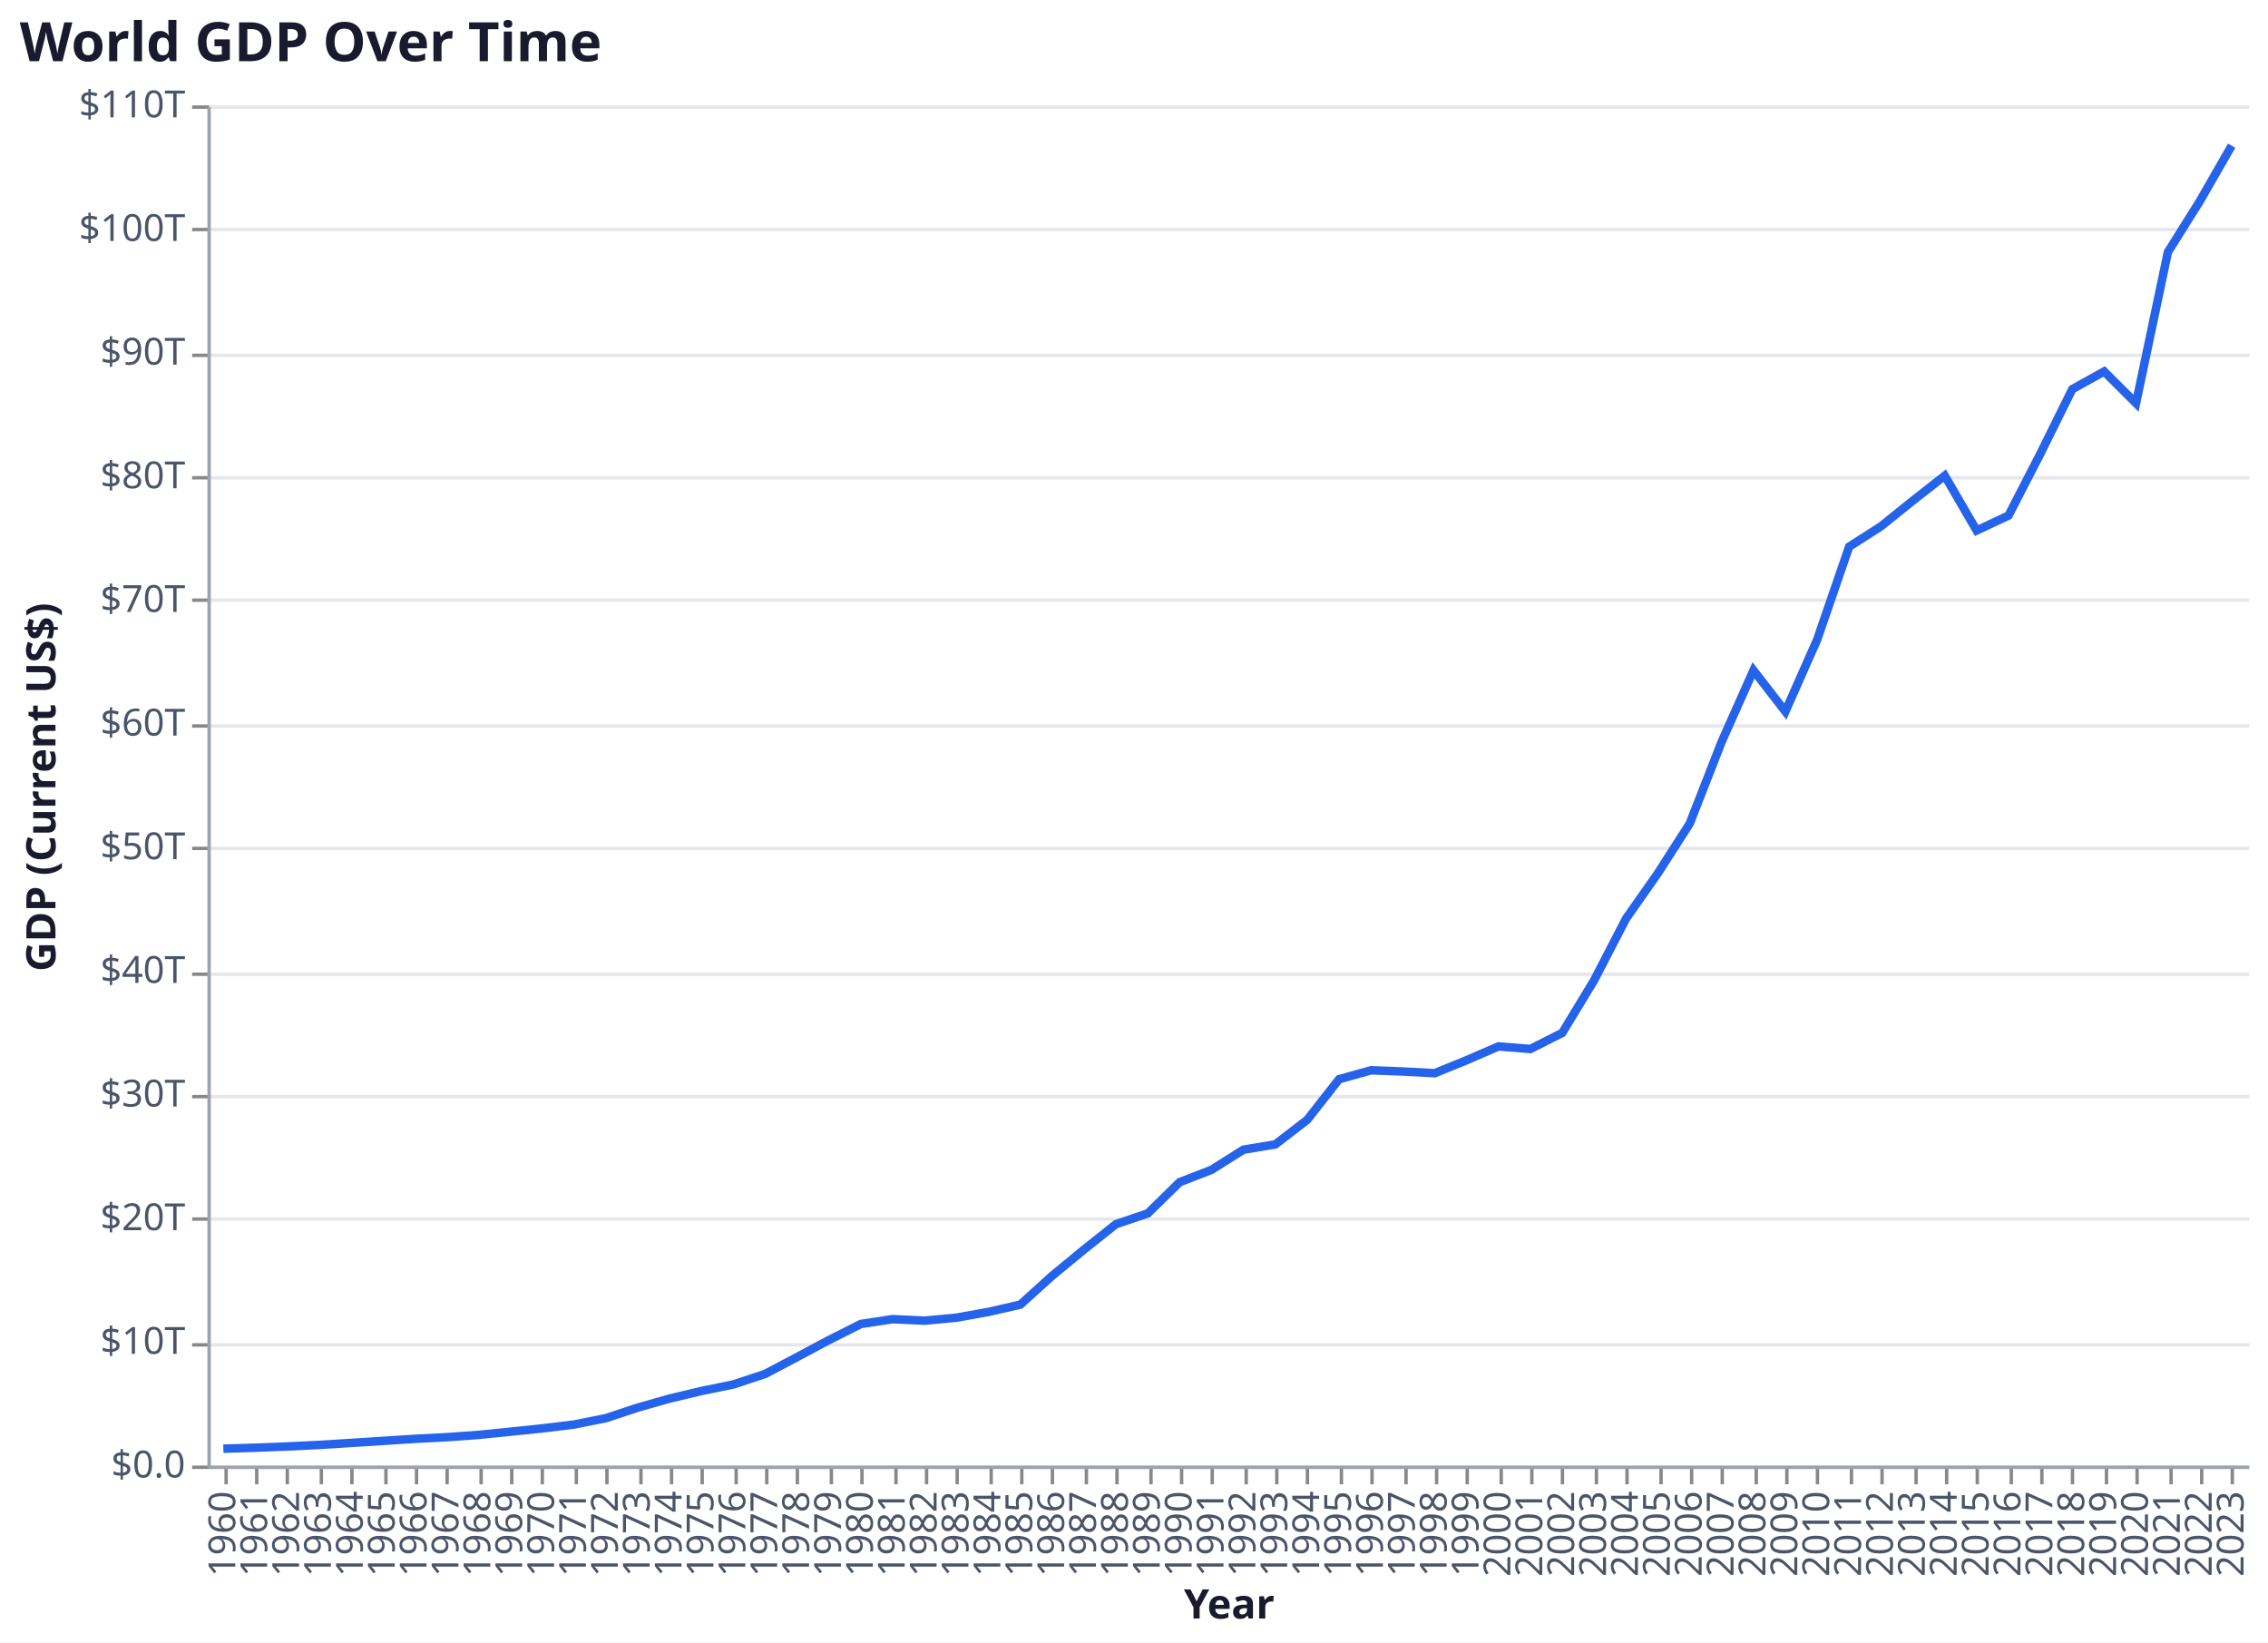
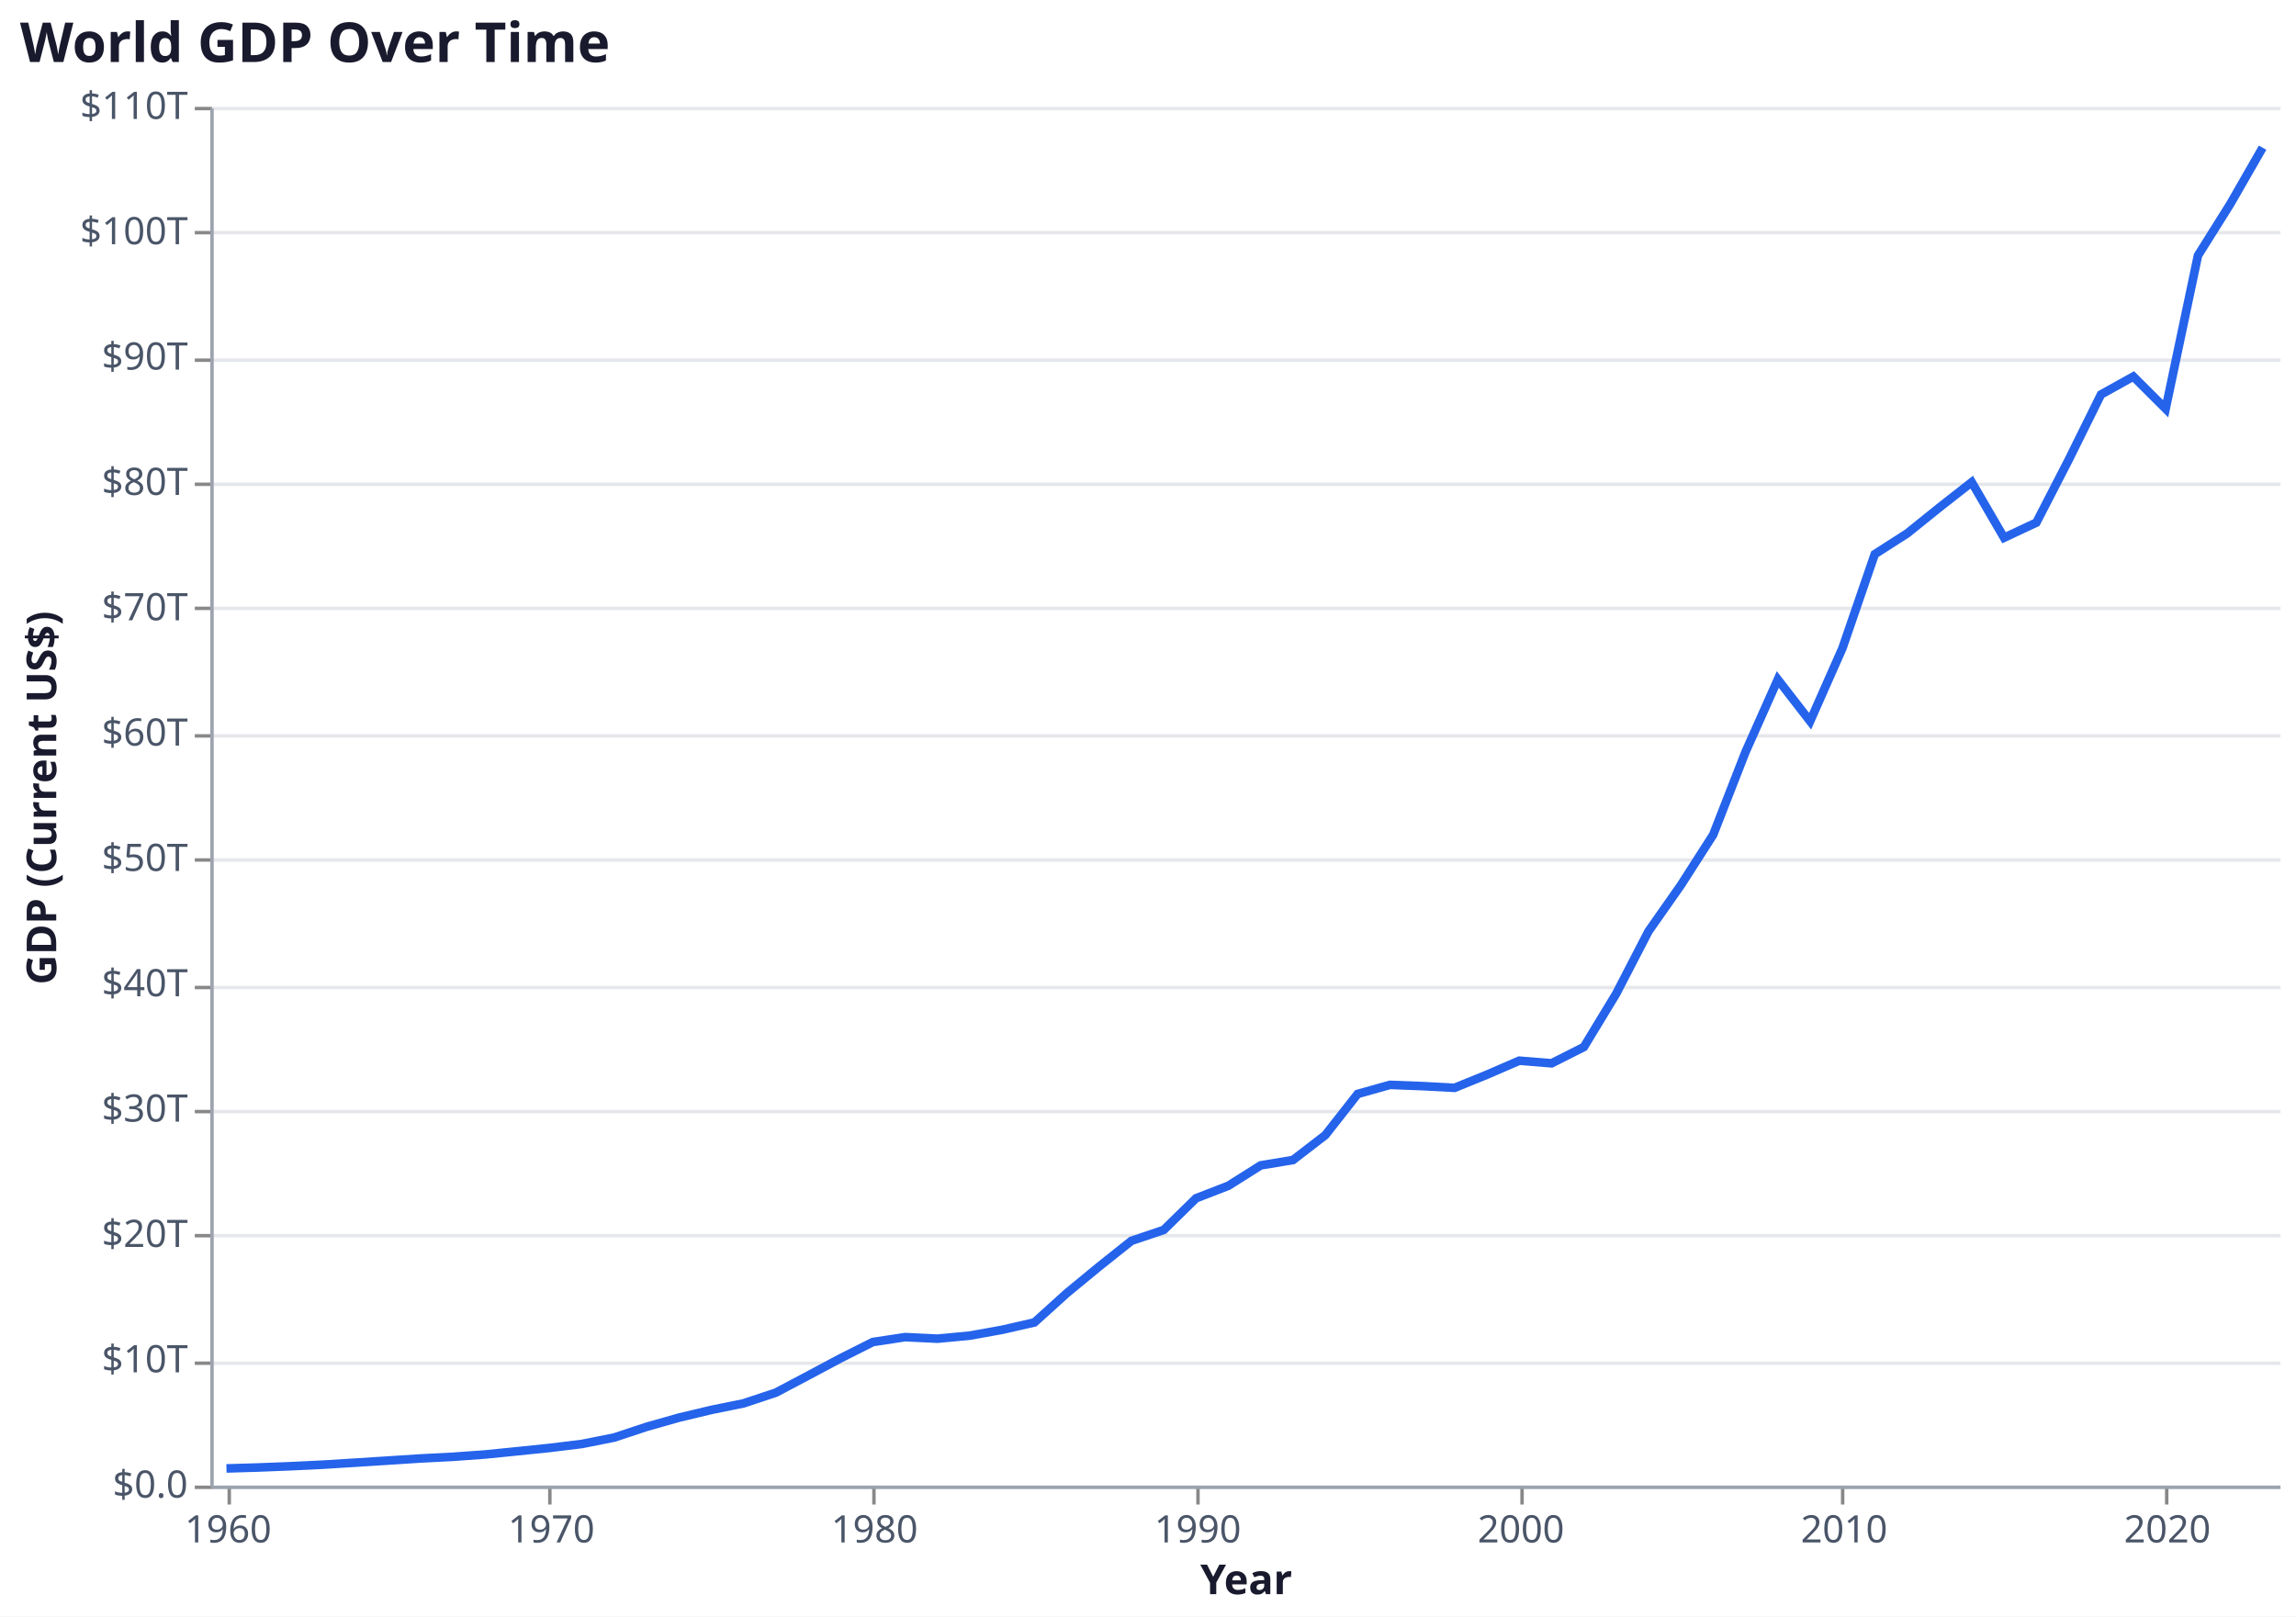
- <svg xmlns="http://www.w3.org/2000/svg" version="1.1" class="marks" width="667" height="483" viewBox="0 0 667 483">
-   <rect width="667" height="483" fill="white" />
+ <svg xmlns="http://www.w3.org/2000/svg" version="1.1" class="marks" width="666" height="469" viewBox="0 0 666 469">
+   <rect width="666" height="469" fill="white" />
  <g fill="none" stroke-miterlimit="10" transform="translate(61,31)">
    <g class="mark-group role-frame root" role="graphics-object" aria-roledescription="group mark container">
      <g transform="translate(0,0)">
        <path class="background" aria-hidden="true" d="M0,0h600v400h-600Z" stroke="#ddd" stroke-width="0" />
        <g>
          <g class="mark-group role-axis" aria-hidden="true">
            <g transform="translate(0.5,0.5)">
              <path class="background" aria-hidden="true" d="M0,0h0v0h0Z" pointer-events="none" />
              <g>
                <g class="mark-rule role-axis-grid" pointer-events="none">
                  <line transform="translate(0,400)" x2="600" y2="0" stroke="#e5e7eb" stroke-width="1" opacity="1" />
                  <line transform="translate(0,364)" x2="600" y2="0" stroke="#e5e7eb" stroke-width="1" opacity="1" />
                  <line transform="translate(0,327)" x2="600" y2="0" stroke="#e5e7eb" stroke-width="1" opacity="1" />
                  <line transform="translate(0,291)" x2="600" y2="0" stroke="#e5e7eb" stroke-width="1" opacity="1" />
                  <line transform="translate(0,255)" x2="600" y2="0" stroke="#e5e7eb" stroke-width="1" opacity="1" />
                  <line transform="translate(0,218)" x2="600" y2="0" stroke="#e5e7eb" stroke-width="1" opacity="1" />
                  <line transform="translate(0,182)" x2="600" y2="0" stroke="#e5e7eb" stroke-width="1" opacity="1" />
                  <line transform="translate(0,145)" x2="600" y2="0" stroke="#e5e7eb" stroke-width="1" opacity="1" />
                  <line transform="translate(0,109)" x2="600" y2="0" stroke="#e5e7eb" stroke-width="1" opacity="1" />
                  <line transform="translate(0,73)" x2="600" y2="0" stroke="#e5e7eb" stroke-width="1" opacity="1" />
                  <line transform="translate(0,36)" x2="600" y2="0" stroke="#e5e7eb" stroke-width="1" opacity="1" />
                  <line transform="translate(0,0)" x2="600" y2="0" stroke="#e5e7eb" stroke-width="1" opacity="1" />
                </g>
              </g>
              <path class="foreground" aria-hidden="true" d="" pointer-events="none" display="none" />
            </g>
          </g>
          <g class="mark-group role-axis" role="graphics-symbol" aria-roledescription="axis" aria-label="X-axis titled 'Year' for a discrete scale with 64 values: 1960, 1961, 1962, 1963, 1964, ending with 2023">
            <g transform="translate(0.5,400.5)">
              <path class="background" aria-hidden="true" d="M0,0h0v0h0Z" pointer-events="none" />
              <g>
                <g class="mark-rule role-axis-tick" pointer-events="none">
                  <line transform="translate(5,0)" x2="0" y2="5" stroke="#888" stroke-width="1" opacity="1" />
-                   <line transform="translate(14,0)" x2="0" y2="5" stroke="#888" stroke-width="1" opacity="1" />
-                   <line transform="translate(23,0)" x2="0" y2="5" stroke="#888" stroke-width="1" opacity="1" />
-                   <line transform="translate(33,0)" x2="0" y2="5" stroke="#888" stroke-width="1" opacity="1" />
-                   <line transform="translate(42,0)" x2="0" y2="5" stroke="#888" stroke-width="1" opacity="1" />
-                   <line transform="translate(52,0)" x2="0" y2="5" stroke="#888" stroke-width="1" opacity="1" />
-                   <line transform="translate(61,0)" x2="0" y2="5" stroke="#888" stroke-width="1" opacity="1" />
-                   <line transform="translate(70,0)" x2="0" y2="5" stroke="#888" stroke-width="1" opacity="1" />
-                   <line transform="translate(80,0)" x2="0" y2="5" stroke="#888" stroke-width="1" opacity="1" />
-                   <line transform="translate(89,0)" x2="0" y2="5" stroke="#888" stroke-width="1" opacity="1" />
                  <line transform="translate(98,0)" x2="0" y2="5" stroke="#888" stroke-width="1" opacity="1" />
-                   <line transform="translate(108,0)" x2="0" y2="5" stroke="#888" stroke-width="1" opacity="1" />
-                   <line transform="translate(117,0)" x2="0" y2="5" stroke="#888" stroke-width="1" opacity="1" />
-                   <line transform="translate(127,0)" x2="0" y2="5" stroke="#888" stroke-width="1" opacity="1" />
-                   <line transform="translate(136,0)" x2="0" y2="5" stroke="#888" stroke-width="1" opacity="1" />
-                   <line transform="translate(145,0)" x2="0" y2="5" stroke="#888" stroke-width="1" opacity="1" />
-                   <line transform="translate(155,0)" x2="0" y2="5" stroke="#888" stroke-width="1" opacity="1" />
-                   <line transform="translate(164,0)" x2="0" y2="5" stroke="#888" stroke-width="1" opacity="1" />
-                   <line transform="translate(173,0)" x2="0" y2="5" stroke="#888" stroke-width="1" opacity="1" />
-                   <line transform="translate(183,0)" x2="0" y2="5" stroke="#888" stroke-width="1" opacity="1" />
                  <line transform="translate(192,0)" x2="0" y2="5" stroke="#888" stroke-width="1" opacity="1" />
-                   <line transform="translate(202,0)" x2="0" y2="5" stroke="#888" stroke-width="1" opacity="1" />
-                   <line transform="translate(211,0)" x2="0" y2="5" stroke="#888" stroke-width="1" opacity="1" />
-                   <line transform="translate(220,0)" x2="0" y2="5" stroke="#888" stroke-width="1" opacity="1" />
-                   <line transform="translate(230,0)" x2="0" y2="5" stroke="#888" stroke-width="1" opacity="1" />
-                   <line transform="translate(239,0)" x2="0" y2="5" stroke="#888" stroke-width="1" opacity="1" />
-                   <line transform="translate(248,0)" x2="0" y2="5" stroke="#888" stroke-width="1" opacity="1" />
-                   <line transform="translate(258,0)" x2="0" y2="5" stroke="#888" stroke-width="1" opacity="1" />
-                   <line transform="translate(267,0)" x2="0" y2="5" stroke="#888" stroke-width="1" opacity="1" />
-                   <line transform="translate(277,0)" x2="0" y2="5" stroke="#888" stroke-width="1" opacity="1" />
                  <line transform="translate(286,0)" x2="0" y2="5" stroke="#888" stroke-width="1" opacity="1" />
-                   <line transform="translate(295,0)" x2="0" y2="5" stroke="#888" stroke-width="1" opacity="1" />
-                   <line transform="translate(305,0)" x2="0" y2="5" stroke="#888" stroke-width="1" opacity="1" />
-                   <line transform="translate(314,0)" x2="0" y2="5" stroke="#888" stroke-width="1" opacity="1" />
-                   <line transform="translate(323,0)" x2="0" y2="5" stroke="#888" stroke-width="1" opacity="1" />
-                   <line transform="translate(333,0)" x2="0" y2="5" stroke="#888" stroke-width="1" opacity="1" />
-                   <line transform="translate(342,0)" x2="0" y2="5" stroke="#888" stroke-width="1" opacity="1" />
-                   <line transform="translate(352,0)" x2="0" y2="5" stroke="#888" stroke-width="1" opacity="1" />
-                   <line transform="translate(361,0)" x2="0" y2="5" stroke="#888" stroke-width="1" opacity="1" />
-                   <line transform="translate(370,0)" x2="0" y2="5" stroke="#888" stroke-width="1" opacity="1" />
                  <line transform="translate(380,0)" x2="0" y2="5" stroke="#888" stroke-width="1" opacity="1" />
-                   <line transform="translate(389,0)" x2="0" y2="5" stroke="#888" stroke-width="1" opacity="1" />
-                   <line transform="translate(398,0)" x2="0" y2="5" stroke="#888" stroke-width="1" opacity="1" />
-                   <line transform="translate(408,0)" x2="0" y2="5" stroke="#888" stroke-width="1" opacity="1" />
-                   <line transform="translate(417,0)" x2="0" y2="5" stroke="#888" stroke-width="1" opacity="1" />
-                   <line transform="translate(427,0)" x2="0" y2="5" stroke="#888" stroke-width="1" opacity="1" />
-                   <line transform="translate(436,0)" x2="0" y2="5" stroke="#888" stroke-width="1" opacity="1" />
-                   <line transform="translate(445,0)" x2="0" y2="5" stroke="#888" stroke-width="1" opacity="1" />
-                   <line transform="translate(455,0)" x2="0" y2="5" stroke="#888" stroke-width="1" opacity="1" />
-                   <line transform="translate(464,0)" x2="0" y2="5" stroke="#888" stroke-width="1" opacity="1" />
                  <line transform="translate(473,0)" x2="0" y2="5" stroke="#888" stroke-width="1" opacity="1" />
-                   <line transform="translate(483,0)" x2="0" y2="5" stroke="#888" stroke-width="1" opacity="1" />
-                   <line transform="translate(492,0)" x2="0" y2="5" stroke="#888" stroke-width="1" opacity="1" />
-                   <line transform="translate(502,0)" x2="0" y2="5" stroke="#888" stroke-width="1" opacity="1" />
-                   <line transform="translate(511,0)" x2="0" y2="5" stroke="#888" stroke-width="1" opacity="1" />
-                   <line transform="translate(520,0)" x2="0" y2="5" stroke="#888" stroke-width="1" opacity="1" />
-                   <line transform="translate(530,0)" x2="0" y2="5" stroke="#888" stroke-width="1" opacity="1" />
-                   <line transform="translate(539,0)" x2="0" y2="5" stroke="#888" stroke-width="1" opacity="1" />
-                   <line transform="translate(548,0)" x2="0" y2="5" stroke="#888" stroke-width="1" opacity="1" />
-                   <line transform="translate(558,0)" x2="0" y2="5" stroke="#888" stroke-width="1" opacity="1" />
                  <line transform="translate(567,0)" x2="0" y2="5" stroke="#888" stroke-width="1" opacity="1" />
-                   <line transform="translate(577,0)" x2="0" y2="5" stroke="#888" stroke-width="1" opacity="1" />
-                   <line transform="translate(586,0)" x2="0" y2="5" stroke="#888" stroke-width="1" opacity="1" />
-                   <line transform="translate(595,0)" x2="0" y2="5" stroke="#888" stroke-width="1" opacity="1" />
                </g>
                <g class="mark-text role-axis-label" pointer-events="none">
-                   <text text-anchor="end" transform="translate(4.6875,7) rotate(270) translate(0,3)" font-family="Lexend, system-ui, sans-serif" font-size="11px" fill="#4a5568" opacity="1">1960</text>
-                   <text text-anchor="end" transform="translate(14.0625,7) rotate(270) translate(0,3)" font-family="Lexend, system-ui, sans-serif" font-size="11px" fill="#4a5568" opacity="1">1961</text>
-                   <text text-anchor="end" transform="translate(23.4375,7) rotate(270) translate(0,3)" font-family="Lexend, system-ui, sans-serif" font-size="11px" fill="#4a5568" opacity="1">1962</text>
-                   <text text-anchor="end" transform="translate(32.8125,7) rotate(270) translate(0,3)" font-family="Lexend, system-ui, sans-serif" font-size="11px" fill="#4a5568" opacity="1">1963</text>
-                   <text text-anchor="end" transform="translate(42.1875,7) rotate(270) translate(0,3)" font-family="Lexend, system-ui, sans-serif" font-size="11px" fill="#4a5568" opacity="1">1964</text>
-                   <text text-anchor="end" transform="translate(51.5625,7) rotate(270) translate(0,3)" font-family="Lexend, system-ui, sans-serif" font-size="11px" fill="#4a5568" opacity="1">1965</text>
-                   <text text-anchor="end" transform="translate(60.9375,7) rotate(270) translate(0,3)" font-family="Lexend, system-ui, sans-serif" font-size="11px" fill="#4a5568" opacity="1">1966</text>
-                   <text text-anchor="end" transform="translate(70.3125,7) rotate(270) translate(0,3)" font-family="Lexend, system-ui, sans-serif" font-size="11px" fill="#4a5568" opacity="1">1967</text>
-                   <text text-anchor="end" transform="translate(79.6875,7) rotate(270) translate(0,3)" font-family="Lexend, system-ui, sans-serif" font-size="11px" fill="#4a5568" opacity="1">1968</text>
-                   <text text-anchor="end" transform="translate(89.0625,7) rotate(270) translate(0,3)" font-family="Lexend, system-ui, sans-serif" font-size="11px" fill="#4a5568" opacity="1">1969</text>
-                   <text text-anchor="end" transform="translate(98.4375,7) rotate(270) translate(0,3)" font-family="Lexend, system-ui, sans-serif" font-size="11px" fill="#4a5568" opacity="1">1970</text>
-                   <text text-anchor="end" transform="translate(107.8125,7) rotate(270) translate(0,3)" font-family="Lexend, system-ui, sans-serif" font-size="11px" fill="#4a5568" opacity="1">1971</text>
-                   <text text-anchor="end" transform="translate(117.1875,7) rotate(270) translate(0,3)" font-family="Lexend, system-ui, sans-serif" font-size="11px" fill="#4a5568" opacity="1">1972</text>
-                   <text text-anchor="end" transform="translate(126.5625,7) rotate(270) translate(0,3)" font-family="Lexend, system-ui, sans-serif" font-size="11px" fill="#4a5568" opacity="1">1973</text>
-                   <text text-anchor="end" transform="translate(135.9375,7) rotate(270) translate(0,3)" font-family="Lexend, system-ui, sans-serif" font-size="11px" fill="#4a5568" opacity="1">1974</text>
-                   <text text-anchor="end" transform="translate(145.3125,7) rotate(270) translate(0,3)" font-family="Lexend, system-ui, sans-serif" font-size="11px" fill="#4a5568" opacity="1">1975</text>
-                   <text text-anchor="end" transform="translate(154.6875,7) rotate(270) translate(0,3)" font-family="Lexend, system-ui, sans-serif" font-size="11px" fill="#4a5568" opacity="1">1976</text>
-                   <text text-anchor="end" transform="translate(164.0625,7) rotate(270) translate(0,3)" font-family="Lexend, system-ui, sans-serif" font-size="11px" fill="#4a5568" opacity="1">1977</text>
-                   <text text-anchor="end" transform="translate(173.4375,7) rotate(270) translate(0,3)" font-family="Lexend, system-ui, sans-serif" font-size="11px" fill="#4a5568" opacity="1">1978</text>
-                   <text text-anchor="end" transform="translate(182.8125,7) rotate(270) translate(0,3)" font-family="Lexend, system-ui, sans-serif" font-size="11px" fill="#4a5568" opacity="1">1979</text>
-                   <text text-anchor="end" transform="translate(192.1875,7) rotate(270) translate(0,3)" font-family="Lexend, system-ui, sans-serif" font-size="11px" fill="#4a5568" opacity="1">1980</text>
-                   <text text-anchor="end" transform="translate(201.5625,7) rotate(270) translate(0,3)" font-family="Lexend, system-ui, sans-serif" font-size="11px" fill="#4a5568" opacity="1">1981</text>
-                   <text text-anchor="end" transform="translate(210.9375,7) rotate(270) translate(0,3)" font-family="Lexend, system-ui, sans-serif" font-size="11px" fill="#4a5568" opacity="1">1982</text>
-                   <text text-anchor="end" transform="translate(220.3125,7) rotate(270) translate(0,3)" font-family="Lexend, system-ui, sans-serif" font-size="11px" fill="#4a5568" opacity="1">1983</text>
-                   <text text-anchor="end" transform="translate(229.6875,7) rotate(270) translate(0,3)" font-family="Lexend, system-ui, sans-serif" font-size="11px" fill="#4a5568" opacity="1">1984</text>
-                   <text text-anchor="end" transform="translate(239.0625,7) rotate(270) translate(0,3)" font-family="Lexend, system-ui, sans-serif" font-size="11px" fill="#4a5568" opacity="1">1985</text>
-                   <text text-anchor="end" transform="translate(248.4375,7) rotate(270) translate(0,3)" font-family="Lexend, system-ui, sans-serif" font-size="11px" fill="#4a5568" opacity="1">1986</text>
-                   <text text-anchor="end" transform="translate(257.8125,7) rotate(270) translate(0,3)" font-family="Lexend, system-ui, sans-serif" font-size="11px" fill="#4a5568" opacity="1">1987</text>
-                   <text text-anchor="end" transform="translate(267.1875,7) rotate(270) translate(0,3)" font-family="Lexend, system-ui, sans-serif" font-size="11px" fill="#4a5568" opacity="1">1988</text>
-                   <text text-anchor="end" transform="translate(276.5625,7) rotate(270) translate(0,3)" font-family="Lexend, system-ui, sans-serif" font-size="11px" fill="#4a5568" opacity="1">1989</text>
-                   <text text-anchor="end" transform="translate(285.9375,7) rotate(270) translate(0,3)" font-family="Lexend, system-ui, sans-serif" font-size="11px" fill="#4a5568" opacity="1">1990</text>
-                   <text text-anchor="end" transform="translate(295.3125,7) rotate(270) translate(0,3)" font-family="Lexend, system-ui, sans-serif" font-size="11px" fill="#4a5568" opacity="1">1991</text>
-                   <text text-anchor="end" transform="translate(304.6875,7) rotate(270) translate(0,3)" font-family="Lexend, system-ui, sans-serif" font-size="11px" fill="#4a5568" opacity="1">1992</text>
-                   <text text-anchor="end" transform="translate(314.0625,7) rotate(270) translate(0,3)" font-family="Lexend, system-ui, sans-serif" font-size="11px" fill="#4a5568" opacity="1">1993</text>
-                   <text text-anchor="end" transform="translate(323.4375,7) rotate(270) translate(0,3)" font-family="Lexend, system-ui, sans-serif" font-size="11px" fill="#4a5568" opacity="1">1994</text>
-                   <text text-anchor="end" transform="translate(332.8125,7) rotate(270) translate(0,3)" font-family="Lexend, system-ui, sans-serif" font-size="11px" fill="#4a5568" opacity="1">1995</text>
-                   <text text-anchor="end" transform="translate(342.1875,7) rotate(270) translate(0,3)" font-family="Lexend, system-ui, sans-serif" font-size="11px" fill="#4a5568" opacity="1">1996</text>
-                   <text text-anchor="end" transform="translate(351.5625,7) rotate(270) translate(0,3)" font-family="Lexend, system-ui, sans-serif" font-size="11px" fill="#4a5568" opacity="1">1997</text>
-                   <text text-anchor="end" transform="translate(360.9375,7) rotate(270) translate(0,3)" font-family="Lexend, system-ui, sans-serif" font-size="11px" fill="#4a5568" opacity="1">1998</text>
-                   <text text-anchor="end" transform="translate(370.3125,7) rotate(270) translate(0,3)" font-family="Lexend, system-ui, sans-serif" font-size="11px" fill="#4a5568" opacity="1">1999</text>
-                   <text text-anchor="end" transform="translate(379.6875,7) rotate(270) translate(0,3)" font-family="Lexend, system-ui, sans-serif" font-size="11px" fill="#4a5568" opacity="1">2000</text>
-                   <text text-anchor="end" transform="translate(389.0625,7) rotate(270) translate(0,3)" font-family="Lexend, system-ui, sans-serif" font-size="11px" fill="#4a5568" opacity="1">2001</text>
-                   <text text-anchor="end" transform="translate(398.4375,7) rotate(270) translate(0,3)" font-family="Lexend, system-ui, sans-serif" font-size="11px" fill="#4a5568" opacity="1">2002</text>
-                   <text text-anchor="end" transform="translate(407.8125,7) rotate(270) translate(0,3)" font-family="Lexend, system-ui, sans-serif" font-size="11px" fill="#4a5568" opacity="1">2003</text>
-                   <text text-anchor="end" transform="translate(417.1875,7) rotate(270) translate(0,3)" font-family="Lexend, system-ui, sans-serif" font-size="11px" fill="#4a5568" opacity="1">2004</text>
-                   <text text-anchor="end" transform="translate(426.5625,7) rotate(270) translate(0,3)" font-family="Lexend, system-ui, sans-serif" font-size="11px" fill="#4a5568" opacity="1">2005</text>
-                   <text text-anchor="end" transform="translate(435.9375,7) rotate(270) translate(0,3)" font-family="Lexend, system-ui, sans-serif" font-size="11px" fill="#4a5568" opacity="1">2006</text>
-                   <text text-anchor="end" transform="translate(445.3125,7) rotate(270) translate(0,3)" font-family="Lexend, system-ui, sans-serif" font-size="11px" fill="#4a5568" opacity="1">2007</text>
-                   <text text-anchor="end" transform="translate(454.6875,7) rotate(270) translate(0,3)" font-family="Lexend, system-ui, sans-serif" font-size="11px" fill="#4a5568" opacity="1">2008</text>
-                   <text text-anchor="end" transform="translate(464.0625,7) rotate(270) translate(0,3)" font-family="Lexend, system-ui, sans-serif" font-size="11px" fill="#4a5568" opacity="1">2009</text>
-                   <text text-anchor="end" transform="translate(473.4375,7) rotate(270) translate(0,3)" font-family="Lexend, system-ui, sans-serif" font-size="11px" fill="#4a5568" opacity="1">2010</text>
-                   <text text-anchor="end" transform="translate(482.8125,7) rotate(270) translate(0,3)" font-family="Lexend, system-ui, sans-serif" font-size="11px" fill="#4a5568" opacity="1">2011</text>
-                   <text text-anchor="end" transform="translate(492.1875,7) rotate(270) translate(0,3)" font-family="Lexend, system-ui, sans-serif" font-size="11px" fill="#4a5568" opacity="1">2012</text>
-                   <text text-anchor="end" transform="translate(501.5625,7) rotate(270) translate(0,3)" font-family="Lexend, system-ui, sans-serif" font-size="11px" fill="#4a5568" opacity="1">2013</text>
-                   <text text-anchor="end" transform="translate(510.9375,7) rotate(270) translate(0,3)" font-family="Lexend, system-ui, sans-serif" font-size="11px" fill="#4a5568" opacity="1">2014</text>
-                   <text text-anchor="end" transform="translate(520.3125,7) rotate(270) translate(0,3)" font-family="Lexend, system-ui, sans-serif" font-size="11px" fill="#4a5568" opacity="1">2015</text>
-                   <text text-anchor="end" transform="translate(529.6875,7) rotate(270) translate(0,3)" font-family="Lexend, system-ui, sans-serif" font-size="11px" fill="#4a5568" opacity="1">2016</text>
-                   <text text-anchor="end" transform="translate(539.0625,7) rotate(270) translate(0,3)" font-family="Lexend, system-ui, sans-serif" font-size="11px" fill="#4a5568" opacity="1">2017</text>
-                   <text text-anchor="end" transform="translate(548.4375,7) rotate(270) translate(0,3)" font-family="Lexend, system-ui, sans-serif" font-size="11px" fill="#4a5568" opacity="1">2018</text>
-                   <text text-anchor="end" transform="translate(557.8125,7) rotate(270) translate(0,3)" font-family="Lexend, system-ui, sans-serif" font-size="11px" fill="#4a5568" opacity="1">2019</text>
-                   <text text-anchor="end" transform="translate(567.1875,7) rotate(270) translate(0,3)" font-family="Lexend, system-ui, sans-serif" font-size="11px" fill="#4a5568" opacity="1">2020</text>
-                   <text text-anchor="end" transform="translate(576.5625,7) rotate(270) translate(0,3)" font-family="Lexend, system-ui, sans-serif" font-size="11px" fill="#4a5568" opacity="1">2021</text>
-                   <text text-anchor="end" transform="translate(585.9375,7) rotate(270) translate(0,3)" font-family="Lexend, system-ui, sans-serif" font-size="11px" fill="#4a5568" opacity="1">2022</text>
-                   <text text-anchor="end" transform="translate(595.3125,7) rotate(270) translate(0,3)" font-family="Lexend, system-ui, sans-serif" font-size="11px" fill="#4a5568" opacity="1">2023</text>
+                   <text text-anchor="middle" transform="translate(4.6875,16)" font-family="Lexend, system-ui, sans-serif" font-size="11px" fill="#4a5568" opacity="1">1960</text>
+                   <text text-anchor="middle" transform="translate(98.4375,16)" font-family="Lexend, system-ui, sans-serif" font-size="11px" fill="#4a5568" opacity="1">1970</text>
+                   <text text-anchor="middle" transform="translate(192.1875,16)" font-family="Lexend, system-ui, sans-serif" font-size="11px" fill="#4a5568" opacity="1">1980</text>
+                   <text text-anchor="middle" transform="translate(285.9375,16)" font-family="Lexend, system-ui, sans-serif" font-size="11px" fill="#4a5568" opacity="1">1990</text>
+                   <text text-anchor="middle" transform="translate(379.6875,16)" font-family="Lexend, system-ui, sans-serif" font-size="11px" fill="#4a5568" opacity="1">2000</text>
+                   <text text-anchor="middle" transform="translate(473.4375,16)" font-family="Lexend, system-ui, sans-serif" font-size="11px" fill="#4a5568" opacity="1">2010</text>
+                   <text text-anchor="middle" transform="translate(567.1875,16)" font-family="Lexend, system-ui, sans-serif" font-size="11px" fill="#4a5568" opacity="1">2020</text>
                </g>
                <g class="mark-rule role-axis-domain" pointer-events="none">
                  <line transform="translate(0,0)" x2="600" y2="0" stroke="#9ca3af" stroke-width="1" opacity="1" />
                </g>
                <g class="mark-text role-axis-title" pointer-events="none">
-                   <text text-anchor="middle" transform="translate(300,44.4707)" font-family="Lexend, system-ui, sans-serif" font-size="12px" font-weight="bold" fill="#1a1a2e" opacity="1">Year</text>
+                   <text text-anchor="middle" transform="translate(300,31)" font-family="Lexend, system-ui, sans-serif" font-size="12px" font-weight="bold" fill="#1a1a2e" opacity="1">Year</text>
                </g>
              </g>
              <path class="foreground" aria-hidden="true" d="" pointer-events="none" display="none" />
            </g>
          </g>
          <g class="mark-group role-axis" role="graphics-symbol" aria-roledescription="axis" aria-label="Y-axis titled 'GDP (Current US$)' for a linear scale with values from $0.0 to $110T">
            <g transform="translate(0.5,0.5)">
              <path class="background" aria-hidden="true" d="M0,0h0v0h0Z" pointer-events="none" />
              <g>
                <g class="mark-rule role-axis-tick" pointer-events="none">
                  <line transform="translate(0,400)" x2="-5" y2="0" stroke="#888" stroke-width="1" opacity="1" />
                  <line transform="translate(0,364)" x2="-5" y2="0" stroke="#888" stroke-width="1" opacity="1" />
                  <line transform="translate(0,327)" x2="-5" y2="0" stroke="#888" stroke-width="1" opacity="1" />
                  <line transform="translate(0,291)" x2="-5" y2="0" stroke="#888" stroke-width="1" opacity="1" />
                  <line transform="translate(0,255)" x2="-5" y2="0" stroke="#888" stroke-width="1" opacity="1" />
                  <line transform="translate(0,218)" x2="-5" y2="0" stroke="#888" stroke-width="1" opacity="1" />
                  <line transform="translate(0,182)" x2="-5" y2="0" stroke="#888" stroke-width="1" opacity="1" />
                  <line transform="translate(0,145)" x2="-5" y2="0" stroke="#888" stroke-width="1" opacity="1" />
                  <line transform="translate(0,109)" x2="-5" y2="0" stroke="#888" stroke-width="1" opacity="1" />
                  <line transform="translate(0,73)" x2="-5" y2="0" stroke="#888" stroke-width="1" opacity="1" />
                  <line transform="translate(0,36)" x2="-5" y2="0" stroke="#888" stroke-width="1" opacity="1" />
                  <line transform="translate(0,0)" x2="-5" y2="0" stroke="#888" stroke-width="1" opacity="1" />
                </g>
                <g class="mark-text role-axis-label" pointer-events="none">
                  <text text-anchor="end" transform="translate(-7,403)" font-family="Lexend, system-ui, sans-serif" font-size="11px" fill="#4a5568" opacity="1">$0.0</text>
                  <text text-anchor="end" transform="translate(-7,366.6364)" font-family="Lexend, system-ui, sans-serif" font-size="11px" fill="#4a5568" opacity="1">$10T</text>
                  <text text-anchor="end" transform="translate(-7,330.2727)" font-family="Lexend, system-ui, sans-serif" font-size="11px" fill="#4a5568" opacity="1">$20T</text>
                  <text text-anchor="end" transform="translate(-7,293.9091)" font-family="Lexend, system-ui, sans-serif" font-size="11px" fill="#4a5568" opacity="1">$30T</text>
                  <text text-anchor="end" transform="translate(-7,257.5455)" font-family="Lexend, system-ui, sans-serif" font-size="11px" fill="#4a5568" opacity="1">$40T</text>
                  <text text-anchor="end" transform="translate(-7,221.1818)" font-family="Lexend, system-ui, sans-serif" font-size="11px" fill="#4a5568" opacity="1">$50T</text>
                  <text text-anchor="end" transform="translate(-7,184.8182)" font-family="Lexend, system-ui, sans-serif" font-size="11px" fill="#4a5568" opacity="1">$60T</text>
                  <text text-anchor="end" transform="translate(-7,148.4545)" font-family="Lexend, system-ui, sans-serif" font-size="11px" fill="#4a5568" opacity="1">$70T</text>
                  <text text-anchor="end" transform="translate(-7,112.0909)" font-family="Lexend, system-ui, sans-serif" font-size="11px" fill="#4a5568" opacity="1">$80T</text>
                  <text text-anchor="end" transform="translate(-7,75.72727)" font-family="Lexend, system-ui, sans-serif" font-size="11px" fill="#4a5568" opacity="1">$90T</text>
                  <text text-anchor="end" transform="translate(-7,39.36364)" font-family="Lexend, system-ui, sans-serif" font-size="11px" fill="#4a5568" opacity="1">$100T</text>
                  <text text-anchor="end" transform="translate(-7,3)" font-family="Lexend, system-ui, sans-serif" font-size="11px" fill="#4a5568" opacity="1">$110T</text>
                </g>
                <g class="mark-rule role-axis-domain" pointer-events="none">
                  <line transform="translate(0,400)" x2="0" y2="-400" stroke="#9ca3af" stroke-width="1" opacity="1" />
                </g>
                <g class="mark-text role-axis-title" pointer-events="none">
                  <text text-anchor="middle" transform="translate(-42.18994,200) rotate(-90) translate(0,-3)" font-family="Lexend, system-ui, sans-serif" font-size="12px" font-weight="bold" fill="#1a1a2e" opacity="1">GDP (Current US$)</text>
                </g>
              </g>
              <path class="foreground" aria-hidden="true" d="" pointer-events="none" display="none" />
            </g>
          </g>
          <g class="mark-line role-mark marks" role="graphics-object" aria-roledescription="line mark container">
            <path aria-label="Year: 1960; GDP (Current US$): $1.4T" role="graphics-symbol" aria-roledescription="line mark" d="M4.688,395.031L14.063,394.749L23.438,394.382L32.813,393.926L42.188,393.342L51.563,392.745L60.938,392.136L70.313,391.655L79.688,390.982L89.063,390.04L98.438,389.075L107.813,387.928L117.188,386.057L126.563,382.951L135.938,380.293L145.313,378.054L154.688,376.145L164.063,373.031L173.438,368.074L182.813,363.071L192.188,358.354L201.563,356.933L210.938,357.384L220.313,356.498L229.688,354.807L239.063,352.666L248.438,344.187L257.813,336.465L267.188,329.001L276.563,325.833L285.938,316.645L295.313,313.015L304.688,307.102L314.063,305.546L323.438,298.322L332.813,286.38L342.188,283.749L351.563,284.107L360.938,284.605L370.313,280.79L379.688,276.734L389.063,277.489L398.438,272.758L407.813,257.297L417.188,239.18L426.563,225.816L435.938,211.187L445.313,187.179L454.688,166.139L464.063,178.246L473.438,157.05L482.813,129.783L492.188,123.78L501.563,116.237L510.938,108.891L520.313,125.011L529.688,120.612L539.063,102.403L548.438,83.451L557.813,78.243L567.188,87.59L576.563,43.126L585.938,28.176L595.313,11.849" stroke="#2563eb" stroke-width="2.5" />
          </g>
          <g class="mark-group role-title">
            <g transform="translate(-55.18994,-26)">
              <path class="background" aria-hidden="true" d="M0,0h0v0h0Z" pointer-events="none" />
              <g>
                <g class="mark-text role-title-text" role="graphics-symbol" aria-roledescription="title" aria-label="Title text 'World GDP Over Time'" pointer-events="none">
                  <text text-anchor="start" transform="translate(0,13)" font-family="Lexend, system-ui, sans-serif" font-size="16px" font-weight="600" fill="#1a1a2e" opacity="1">World GDP Over Time</text>
                </g>
              </g>
              <path class="foreground" aria-hidden="true" d="" pointer-events="none" display="none" />
            </g>
          </g>
        </g>
        <path class="foreground" aria-hidden="true" d="" display="none" />
      </g>
    </g>
  </g>
</svg>
